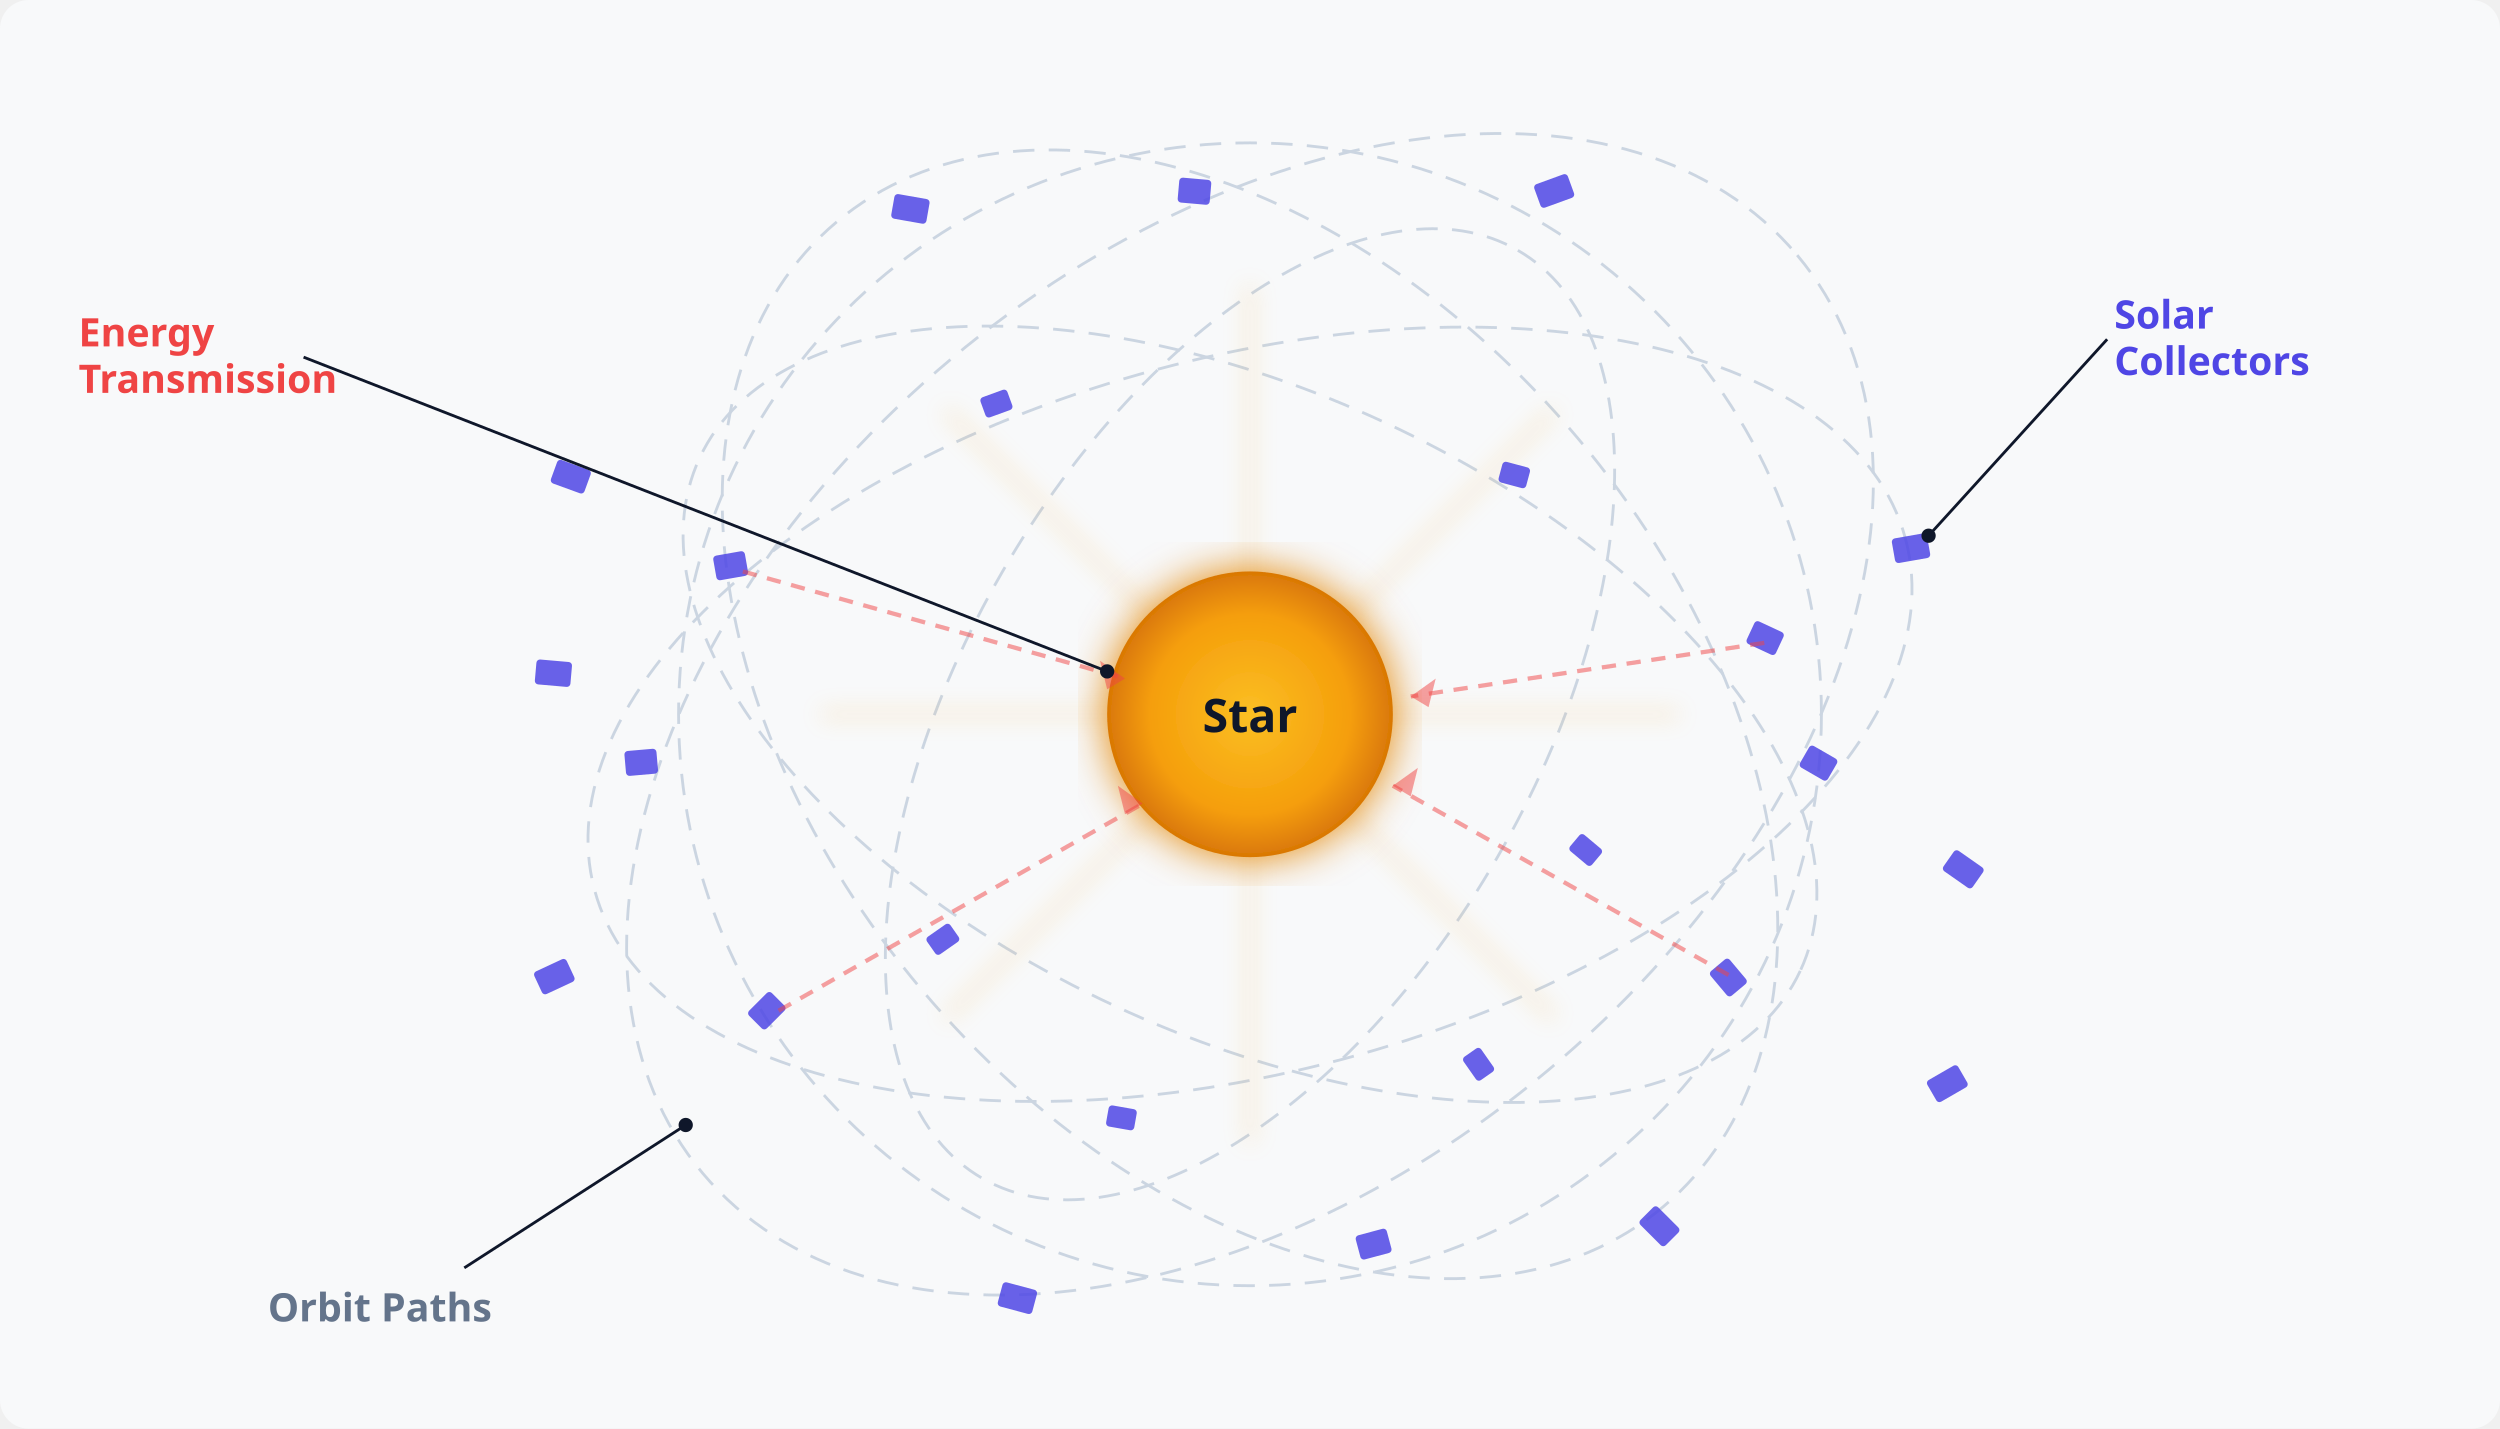
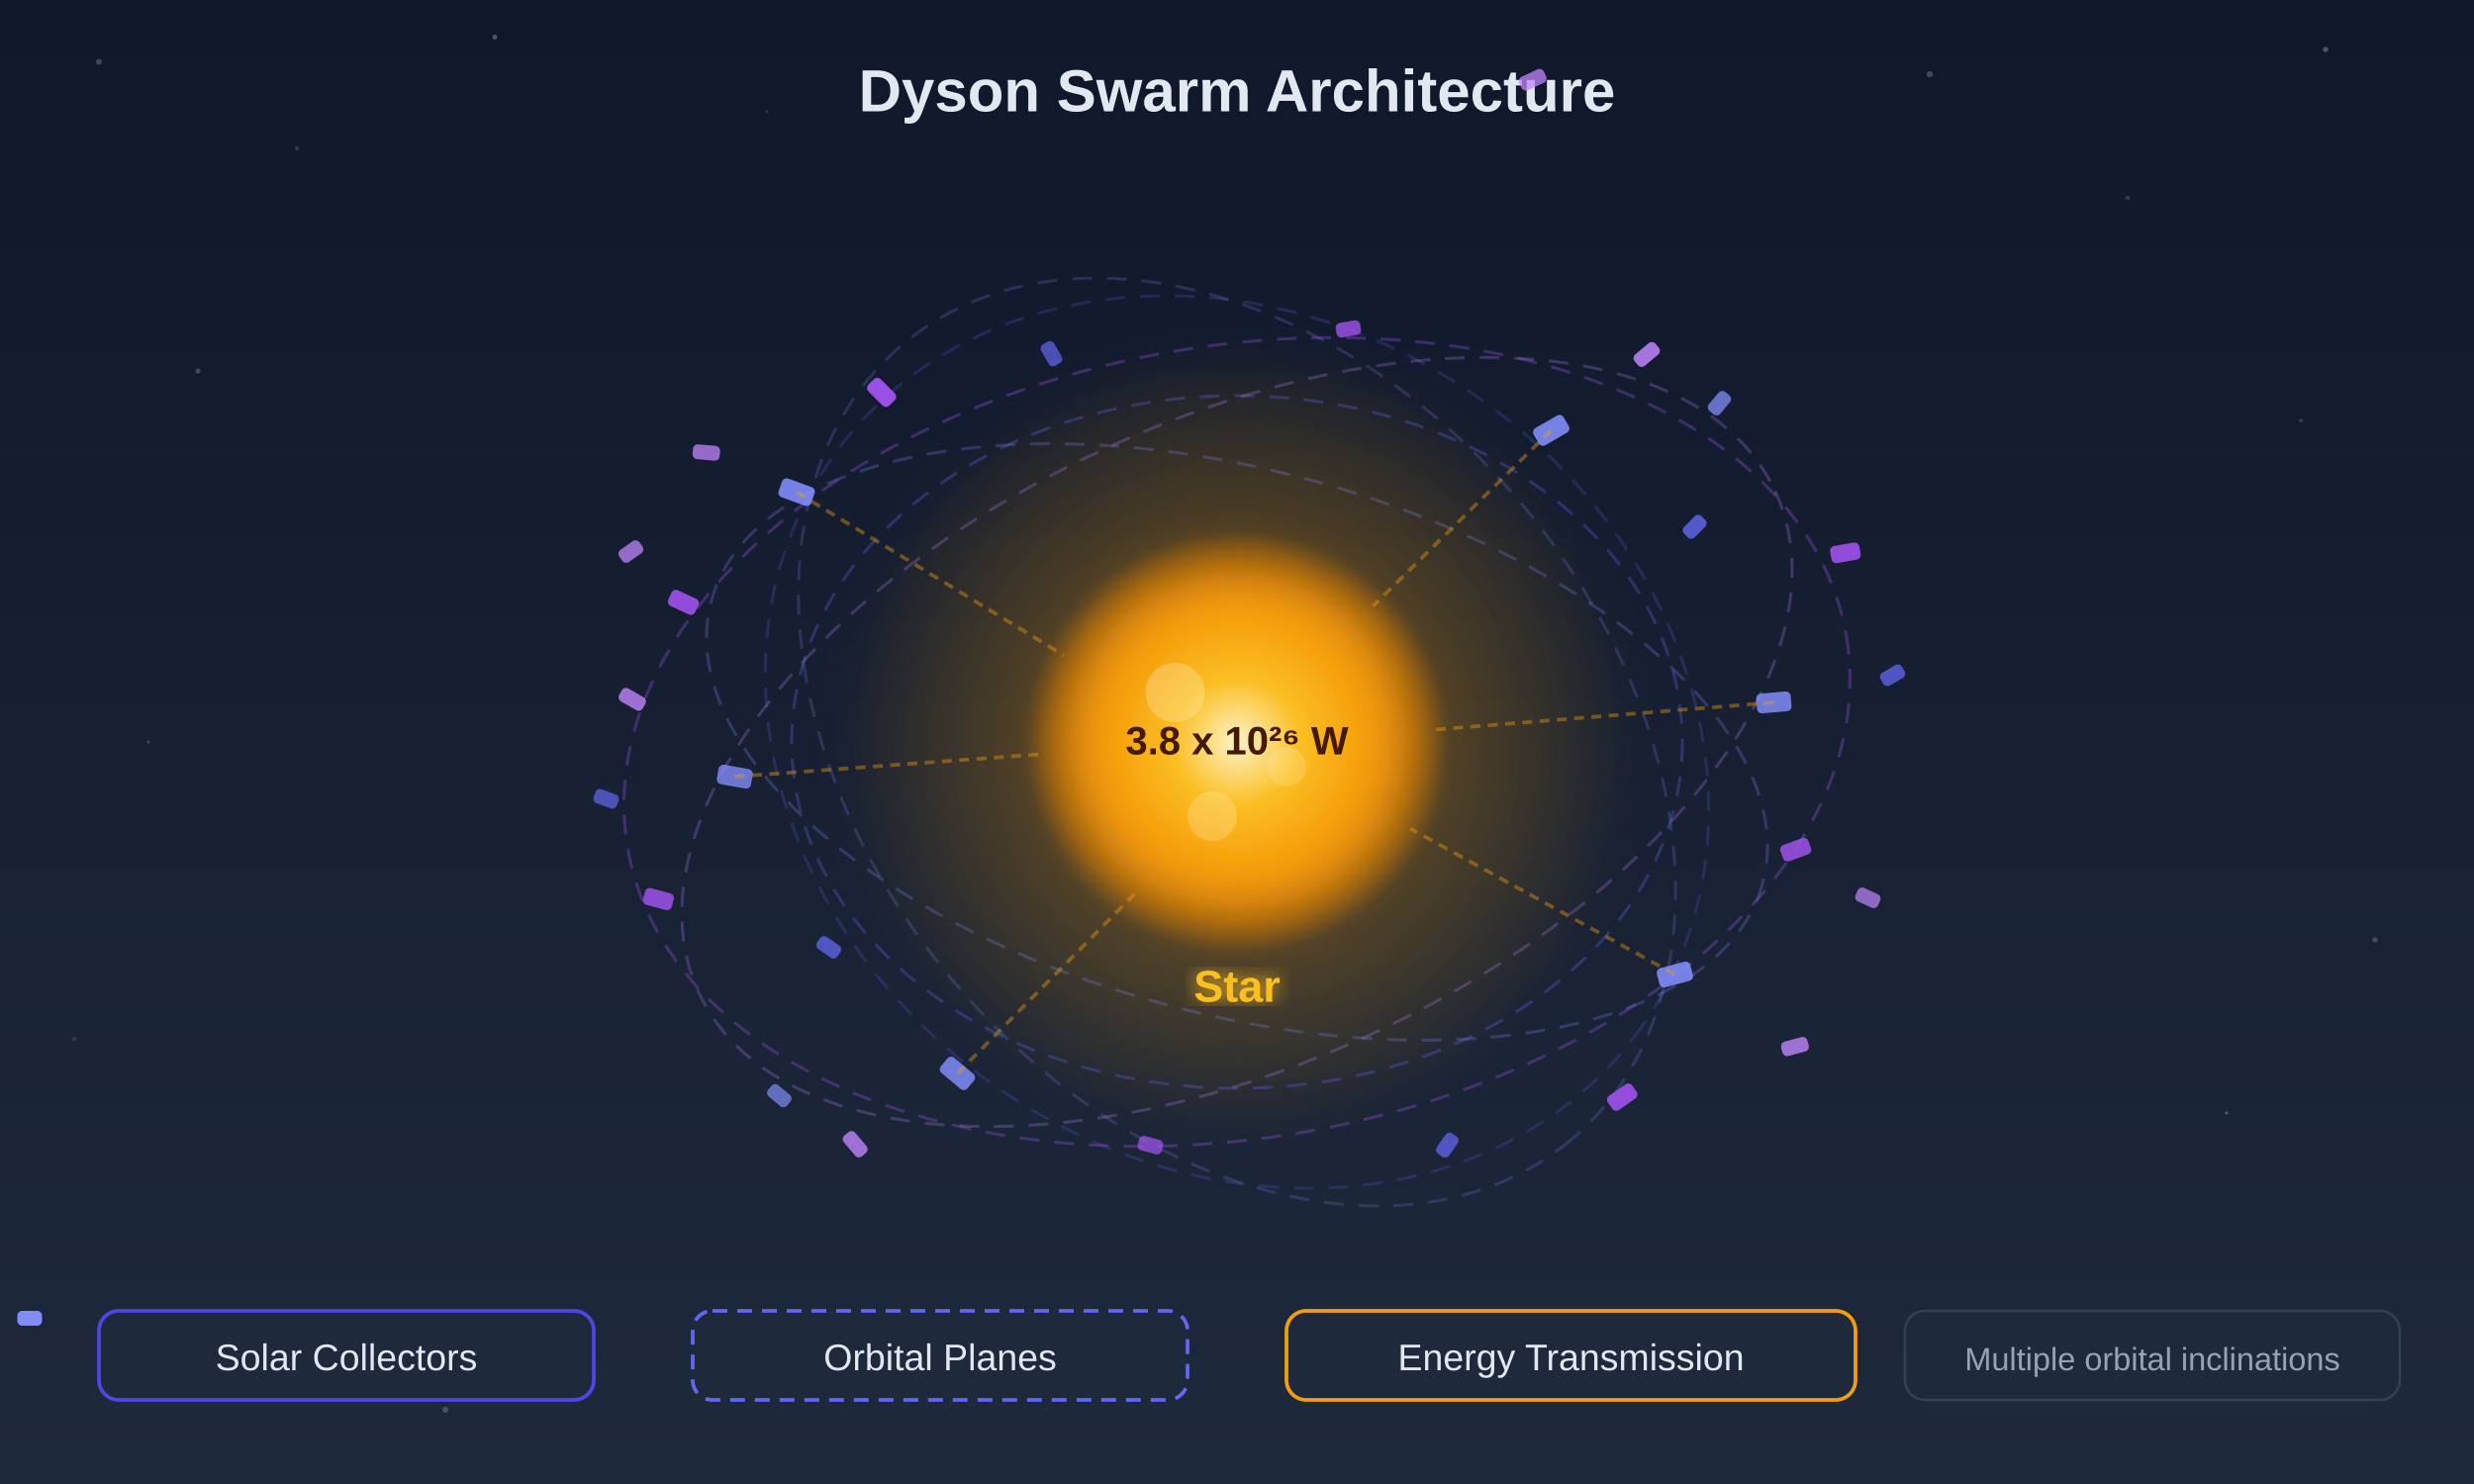
- <svg xmlns="http://www.w3.org/2000/svg" viewBox="0 0 700 400" width="700" height="400">
+ <svg xmlns="http://www.w3.org/2000/svg" viewBox="0 0 1000 600">
  <defs>
-     <radialGradient id="sunGrad" cx="50%" cy="50%" r="50%">
-       <stop offset="0%" stop-color="#fbbf24" />
-       <stop offset="70%" stop-color="#f59e0b" />
-       <stop offset="100%" stop-color="#d97706" />
+     <linearGradient id="bg-sw" x1="0" y1="0" x2="0" y2="1">
+       <stop offset="0%" stop-color="#0f172a" />
+       <stop offset="100%" stop-color="#1e293b" />
+     </linearGradient>
+     <radialGradient id="sunCore" cx="0.5" cy="0.5" r="0.5">
+       <stop offset="0%" stop-color="#fef3c7" />
+       <stop offset="30%" stop-color="#fbbf24" />
+       <stop offset="60%" stop-color="#f59e0b" />
+       <stop offset="100%" stop-color="#d97706" stop-opacity="0" />
    </radialGradient>
-     <filter id="sunGlow">
-       <feGaussianBlur stdDeviation="6" result="blur" />
+     <radialGradient id="sunCorona" cx="0.5" cy="0.5" r="0.5">
+       <stop offset="0%" stop-color="#fbbf24" stop-opacity="0.4" />
+       <stop offset="50%" stop-color="#f59e0b" stop-opacity="0.15" />
+       <stop offset="100%" stop-color="#f59e0b" stop-opacity="0" />
+     </radialGradient>
+     <filter id="glowSw">
+       <feGaussianBlur stdDeviation="4" result="blur" />
      <feMerge>
        <feMergeNode in="blur" />
        <feMergeNode in="SourceGraphic" />
      </feMerge>
    </filter>
-     <filter id="rayGlow">
-       <feGaussianBlur stdDeviation="3" />
+     <filter id="bigGlow">
+       <feGaussianBlur stdDeviation="12" result="blur" />
+       <feMerge>
+         <feMergeNode in="blur" />
+         <feMergeNode in="SourceGraphic" />
+       </feMerge>
    </filter>
  </defs>
-   <rect width="700" height="400" fill="#f8f9fa" rx="8" />
-   <ellipse cx="350" cy="200" rx="160" ry="160" fill="none" stroke="#cbd5e1" stroke-width="0.8" stroke-dasharray="6,4" />
-   <ellipse cx="350" cy="200" rx="190" ry="100" fill="none" stroke="#cbd5e1" stroke-width="0.8" stroke-dasharray="6,4" transform="rotate(-15,350,200)" />
-   <ellipse cx="350" cy="200" rx="170" ry="90" fill="none" stroke="#cbd5e1" stroke-width="0.8" stroke-dasharray="6,4" transform="rotate(25,350,200)" />
-   <ellipse cx="350" cy="200" rx="200" ry="130" fill="none" stroke="#cbd5e1" stroke-width="0.8" stroke-dasharray="6,4" transform="rotate(-40,350,200)" />
-   <ellipse cx="350" cy="200" rx="180" ry="120" fill="none" stroke="#cbd5e1" stroke-width="0.8" stroke-dasharray="6,4" transform="rotate(50,350,200)" />
-   <ellipse cx="350" cy="200" rx="150" ry="80" fill="none" stroke="#cbd5e1" stroke-width="0.8" stroke-dasharray="6,4" transform="rotate(-60,350,200)" />
-   <g opacity="0.15" filter="url(#rayGlow)">
-     <line x1="350" y1="200" x2="350" y2="80" stroke="#f59e0b" stroke-width="3" />
-     <line x1="350" y1="200" x2="350" y2="320" stroke="#f59e0b" stroke-width="3" />
-     <line x1="350" y1="200" x2="230" y2="200" stroke="#f59e0b" stroke-width="3" />
-     <line x1="350" y1="200" x2="470" y2="200" stroke="#f59e0b" stroke-width="3" />
-     <line x1="350" y1="200" x2="265" y2="115" stroke="#f59e0b" stroke-width="3" />
-     <line x1="350" y1="200" x2="435" y2="285" stroke="#f59e0b" stroke-width="3" />
-     <line x1="350" y1="200" x2="435" y2="115" stroke="#f59e0b" stroke-width="3" />
-     <line x1="350" y1="200" x2="265" y2="285" stroke="#f59e0b" stroke-width="3" />
-   </g>
-   <circle cx="350" cy="200" r="40" fill="url(#sunGrad)" filter="url(#sunGlow)" />
-   <g fill="#4f46e5" opacity="0.85">
-     <rect x="275" y="110" width="8" height="6" rx="1" transform="rotate(-20,279,113)" />
-     <rect x="420" y="130" width="8" height="6" rx="1" transform="rotate(15,424,133)" />
-     <rect x="440" y="235" width="8" height="6" rx="1" transform="rotate(40,444,238)" />
-     <rect x="260" y="260" width="8" height="6" rx="1" transform="rotate(-35,264,263)" />
-     <rect x="310" y="310" width="8" height="6" rx="1" transform="rotate(10,314,313)" />
-     <rect x="410" y="295" width="8" height="6" rx="1" transform="rotate(55,414,298)" />
-     <rect x="200" y="155" width="9" height="7" rx="1" transform="rotate(-10,204,158)" />
-     <rect x="490" y="175" width="9" height="7" rx="1" transform="rotate(25,494,178)" />
-     <rect x="480" y="270" width="9" height="7" rx="1" transform="rotate(50,484,273)" />
-     <rect x="210" y="280" width="9" height="7" rx="1" transform="rotate(-45,214,283)" />
-     <rect x="175" y="210" width="9" height="7" rx="1" transform="rotate(-5,179,213)" />
-     <rect x="505" y="210" width="9" height="7" rx="1" transform="rotate(30,509,213)" />
-     <rect x="330" y="50" width="9" height="7" rx="1" transform="rotate(5,334,53)" />
-     <rect x="380" y="345" width="9" height="7" rx="1" transform="rotate(-15,384,348)" />
-     <rect x="155" y="130" width="10" height="7" rx="1" transform="rotate(20,160,133)" />
-     <rect x="530" y="150" width="10" height="7" rx="1" transform="rotate(-10,535,153)" />
-     <rect x="545" y="240" width="10" height="7" rx="1" transform="rotate(35,550,243)" />
-     <rect x="150" y="270" width="10" height="7" rx="1" transform="rotate(-25,155,273)" />
-     <rect x="280" y="360" width="10" height="7" rx="1" transform="rotate(15,285,363)" />
-     <rect x="430" y="50" width="10" height="7" rx="1" transform="rotate(-20,435,53)" />
-     <rect x="250" y="55" width="10" height="7" rx="1" transform="rotate(10,255,58)" />
-     <rect x="460" y="340" width="10" height="7" rx="1" transform="rotate(45,465,343)" />
-     <rect x="540" y="300" width="10" height="7" rx="1" transform="rotate(-30,545,303)" />
-     <rect x="150" y="185" width="10" height="7" rx="1" transform="rotate(5,155,188)" />
-   </g>
-   <g stroke="#ef4444" stroke-width="1.2" fill="none" opacity="0.5" stroke-dasharray="4,3">
-     <line x1="208" y1="160" x2="315" y2="190" />
-     <line x1="494" y1="180" x2="395" y2="195" />
-     <line x1="218" y1="283" x2="320" y2="225" />
-     <line x1="484" y1="273" x2="390" y2="220" />
-   </g>
-   <g fill="#ef4444" opacity="0.5">
-     <polygon points="315,190 308,185 310,193" />
-     <polygon points="395,195 402,190 400,198" />
-     <polygon points="320,225 313,220 315,228" />
-     <polygon points="390,220 397,215 395,223" />
-   </g>
-   <text x="350" y="205" text-anchor="middle" font-family="system-ui, sans-serif" font-size="13" font-weight="700" fill="#0f172a">Star</text>
-   <line x1="540" y1="150" x2="590" y2="95" stroke="#0f172a" stroke-width="0.8" />
-   <circle cx="540" cy="150" r="2" fill="#0f172a" />
-   <text x="592" y="92" font-family="system-ui, sans-serif" font-size="11" font-weight="600" fill="#4f46e5">Solar</text>
-   <text x="592" y="105" font-family="system-ui, sans-serif" font-size="11" font-weight="600" fill="#4f46e5">Collectors</text>
-   <line x1="192" y1="315" x2="130" y2="355" stroke="#0f172a" stroke-width="0.8" />
-   <circle cx="192" cy="315" r="2" fill="#0f172a" />
-   <text x="75" y="370" font-family="system-ui, sans-serif" font-size="11" font-weight="600" fill="#64748b">Orbit Paths</text>
-   <line x1="310" y1="188" x2="85" y2="100" stroke="#0f172a" stroke-width="0.8" />
-   <circle cx="310" cy="188" r="2" fill="#0f172a" />
-   <text x="22" y="97" font-family="system-ui, sans-serif" font-size="11" font-weight="600" fill="#ef4444">Energy</text>
-   <text x="22" y="110" font-family="system-ui, sans-serif" font-size="11" font-weight="600" fill="#ef4444">Transmission</text>
+   <rect width="1000" height="600" fill="url(#bg-sw)" />
+   <circle cx="40" cy="25" r="1.2" fill="white" opacity="0.2" />
+   <circle cx="120" cy="60" r="0.8" fill="white" opacity="0.15" />
+   <circle cx="200" cy="15" r="1" fill="white" opacity="0.25" />
+   <circle cx="310" cy="45" r="0.7" fill="white" opacity="0.1" />
+   <circle cx="780" cy="30" r="1.3" fill="white" opacity="0.2" />
+   <circle cx="860" cy="80" r="0.9" fill="white" opacity="0.15" />
+   <circle cx="940" cy="20" r="1.1" fill="white" opacity="0.25" />
+   <circle cx="50" cy="550" r="1" fill="white" opacity="0.15" />
+   <circle cx="180" cy="570" r="1.2" fill="white" opacity="0.2" />
+   <circle cx="820" cy="560" r="0.8" fill="white" opacity="0.1" />
+   <circle cx="950" cy="540" r="1" fill="white" opacity="0.2" />
+   <circle cx="60" cy="300" r="0.7" fill="white" opacity="0.15" />
+   <circle cx="30" cy="420" r="0.9" fill="white" opacity="0.1" />
+   <circle cx="960" cy="380" r="1.1" fill="white" opacity="0.2" />
+   <circle cx="930" cy="170" r="0.8" fill="white" opacity="0.15" />
+   <circle cx="80" cy="150" r="1" fill="white" opacity="0.2" />
+   <circle cx="900" cy="450" r="0.6" fill="white" opacity="0.25" />
+   <text x="500" y="45" text-anchor="middle" font-family="'Segoe UI', Arial, sans-serif" font-size="24" font-weight="bold" fill="#e2e8f0">Dyson Swarm Architecture</text>
+   <circle cx="500" cy="300" r="160" fill="url(#sunCorona)" filter="url(#bigGlow)" />
+   <circle cx="500" cy="300" r="85" fill="url(#sunCore)" filter="url(#glowSw)" />
+   <circle cx="475" cy="280" r="12" fill="#fef3c7" opacity="0.3" />
+   <circle cx="520" cy="310" r="8" fill="#fef3c7" opacity="0.2" />
+   <circle cx="490" cy="330" r="10" fill="#fef3c7" opacity="0.25" />
+   <text x="500" y="305" text-anchor="middle" font-family="'Segoe UI', Arial, sans-serif" font-size="16" font-weight="bold" fill="#451a03">3.8 x 10²⁶ W</text>
+   <ellipse cx="500" cy="300" rx="180" ry="140" fill="none" stroke="#6366f1" stroke-width="1.2" stroke-dasharray="8,6" opacity="0.3" />
+   <ellipse cx="500" cy="300" rx="220" ry="110" fill="none" stroke="#818cf8" stroke-width="1.2" stroke-dasharray="8,6" opacity="0.25" transform="rotate(15, 500, 300)" />
+   <ellipse cx="500" cy="300" rx="250" ry="160" fill="none" stroke="#a855f7" stroke-width="1.2" stroke-dasharray="8,6" opacity="0.3" transform="rotate(-10, 500, 300)" />
+   <ellipse cx="500" cy="300" rx="200" ry="170" fill="none" stroke="#6366f1" stroke-width="1.2" stroke-dasharray="8,6" opacity="0.2" transform="rotate(35, 500, 300)" />
+   <ellipse cx="500" cy="300" rx="240" ry="130" fill="none" stroke="#c084fc" stroke-width="1.2" stroke-dasharray="8,6" opacity="0.25" transform="rotate(-25, 500, 300)" />
+   <ellipse cx="500" cy="300" rx="210" ry="150" fill="none" stroke="#818cf8" stroke-width="1.2" stroke-dasharray="8,6" opacity="0.2" transform="rotate(50, 500, 300)" />
+   <rect x="315" y="195" width="14" height="8" rx="2" fill="#818cf8" opacity="0.9" transform="rotate(20, 322, 199)" />
+   <rect x="670" y="390" width="14" height="8" rx="2" fill="#818cf8" opacity="0.9" transform="rotate(-15, 677, 394)" />
+   <rect x="380" y="430" width="14" height="8" rx="2" fill="#818cf8" opacity="0.85" transform="rotate(40, 387, 434)" />
+   <rect x="620" y="170" width="14" height="8" rx="2" fill="#818cf8" opacity="0.9" transform="rotate(-30, 627, 174)" />
+   <rect x="290" y="310" width="14" height="8" rx="2" fill="#818cf8" opacity="0.8" transform="rotate(10, 297, 314)" />
+   <rect x="710" y="280" width="14" height="8" rx="2" fill="#818cf8" opacity="0.85" transform="rotate(-5, 717, 284)" />
+   <rect x="270" y="240" width="12" height="7" rx="2" fill="#a855f7" opacity="0.85" transform="rotate(25, 276, 244)" />
+   <rect x="720" y="340" width="12" height="7" rx="2" fill="#a855f7" opacity="0.8" transform="rotate(-20, 726, 344)" />
+   <rect x="350" y="155" width="12" height="7" rx="2" fill="#a855f7" opacity="0.9" transform="rotate(45, 356, 159)" />
+   <rect x="650" y="440" width="12" height="7" rx="2" fill="#a855f7" opacity="0.85" transform="rotate(-35, 656, 444)" />
+   <rect x="260" y="360" width="12" height="7" rx="2" fill="#a855f7" opacity="0.8" transform="rotate(15, 266, 364)" />
+   <rect x="740" y="220" width="12" height="7" rx="2" fill="#a855f7" opacity="0.85" transform="rotate(-10, 746, 224)" />
+   <rect x="250" y="280" width="11" height="6" rx="2" fill="#c084fc" opacity="0.8" transform="rotate(30, 256, 283)" />
+   <rect x="745" cy="310" width="11" height="6" rx="2" fill="#c084fc" opacity="0.75" transform="rotate(-25, 751, 313)" />
+   <rect x="340" y="460" width="11" height="6" rx="2" fill="#c084fc" opacity="0.8" transform="rotate(50, 346, 463)" />
+   <rect x="660" y="140" width="11" height="6" rx="2" fill="#c084fc" opacity="0.85" transform="rotate(-40, 666, 143)" />
+   <rect x="280" y="180" width="11" height="6" rx="2" fill="#c084fc" opacity="0.75" transform="rotate(5, 286, 183)" />
+   <rect x="720" y="420" width="11" height="6" rx="2" fill="#c084fc" opacity="0.8" transform="rotate(-15, 726, 423)" />
+   <rect x="330" y="380" width="10" height="6" rx="2" fill="#6366f1" opacity="0.75" transform="rotate(35, 335, 383)" />
+   <rect x="680" y="210" width="10" height="6" rx="2" fill="#6366f1" opacity="0.8" transform="rotate(-45, 685, 213)" />
+   <rect x="420" y="140" width="10" height="6" rx="2" fill="#6366f1" opacity="0.7" transform="rotate(60, 425, 143)" />
+   <rect x="580" y="460" width="10" height="6" rx="2" fill="#6366f1" opacity="0.75" transform="rotate(-55, 585, 463)" />
+   <rect x="240" y="320" width="10" height="6" rx="2" fill="#6366f1" opacity="0.7" transform="rotate(20, 245, 323)" />
+   <rect x="760" y="270" width="10" height="6" rx="2" fill="#6366f1" opacity="0.75" transform="rotate(-30, 765, 273)" />
+   <rect x="310" y="440" width="10" height="6" rx="2" fill="#818cf8" opacity="0.7" transform="rotate(40, 315, 443)" />
+   <rect x="690" y="160" width="10" height="6" rx="2" fill="#818cf8" opacity="0.75" transform="rotate(-50, 695, 163)" />
+   <rect x="460" y="460" width="10" height="6" rx="2" fill="#a855f7" opacity="0.7" transform="rotate(15, 465, 463)" />
+   <rect x="540" y="130" width="10" height="6" rx="2" fill="#a855f7" opacity="0.75" transform="rotate(-10, 545, 133)" />
+   <rect x="750" y="360" width="10" height="6" rx="2" fill="#c084fc" opacity="0.7" transform="rotate(25, 755, 363)" />
+   <rect x="250" y="220" width="10" height="6" rx="2" fill="#c084fc" opacity="0.75" transform="rotate(-35, 255, 223)" />
+   <line x1="322" y1="199" x2="430" y2="265" stroke="#f59e0b" stroke-width="1.5" opacity="0.4" stroke-dasharray="4,3" />
+   <line x1="677" y1="394" x2="570" y2="335" stroke="#f59e0b" stroke-width="1.5" opacity="0.4" stroke-dasharray="4,3" />
+   <line x1="627" y1="174" x2="555" y2="245" stroke="#f59e0b" stroke-width="1.5" opacity="0.4" stroke-dasharray="4,3" />
+   <line x1="387" y1="434" x2="460" y2="360" stroke="#f59e0b" stroke-width="1.5" opacity="0.4" stroke-dasharray="4,3" />
+   <line x1="717" y1="284" x2="580" y2="295" stroke="#f59e0b" stroke-width="1.5" opacity="0.4" stroke-dasharray="4,3" />
+   <line x1="297" y1="314" x2="420" y2="305" stroke="#f59e0b" stroke-width="1.5" opacity="0.4" stroke-dasharray="4,3" />
+   <rect x="40" y="530" width="200" height="36" rx="8" fill="#1e293b" stroke="#4f46e5" stroke-width="1.5" />
+   <rect x="7" y="530" width="10" height="6" rx="2" fill="#818cf8" />
+   <text x="140" y="554" text-anchor="middle" font-family="'Segoe UI', Arial, sans-serif" font-size="15" fill="#e2e8f0">Solar Collectors</text>
+   <rect x="280" y="530" width="200" height="36" rx="8" fill="#1e293b" stroke="#6366f1" stroke-width="1.5" stroke-dasharray="6,4" />
+   <text x="380" y="554" text-anchor="middle" font-family="'Segoe UI', Arial, sans-serif" font-size="15" fill="#e2e8f0">Orbital Planes</text>
+   <rect x="520" y="530" width="230" height="36" rx="8" fill="#1e293b" stroke="#f59e0b" stroke-width="1.5" />
+   <text x="635" y="554" text-anchor="middle" font-family="'Segoe UI', Arial, sans-serif" font-size="15" fill="#e2e8f0">Energy Transmission</text>
+   <text x="500" y="405" text-anchor="middle" font-family="'Segoe UI', Arial, sans-serif" font-size="18" font-weight="bold" fill="#fbbf24" filter="url(#glowSw)">Star</text>
+   <rect x="770" y="530" width="200" height="36" rx="8" fill="#1e293b" stroke="#334155" stroke-width="1" />
+   <text x="870" y="554" text-anchor="middle" font-family="'Segoe UI', Arial, sans-serif" font-size="13" fill="#94a3b8">Multiple orbital inclinations</text>
</svg>
